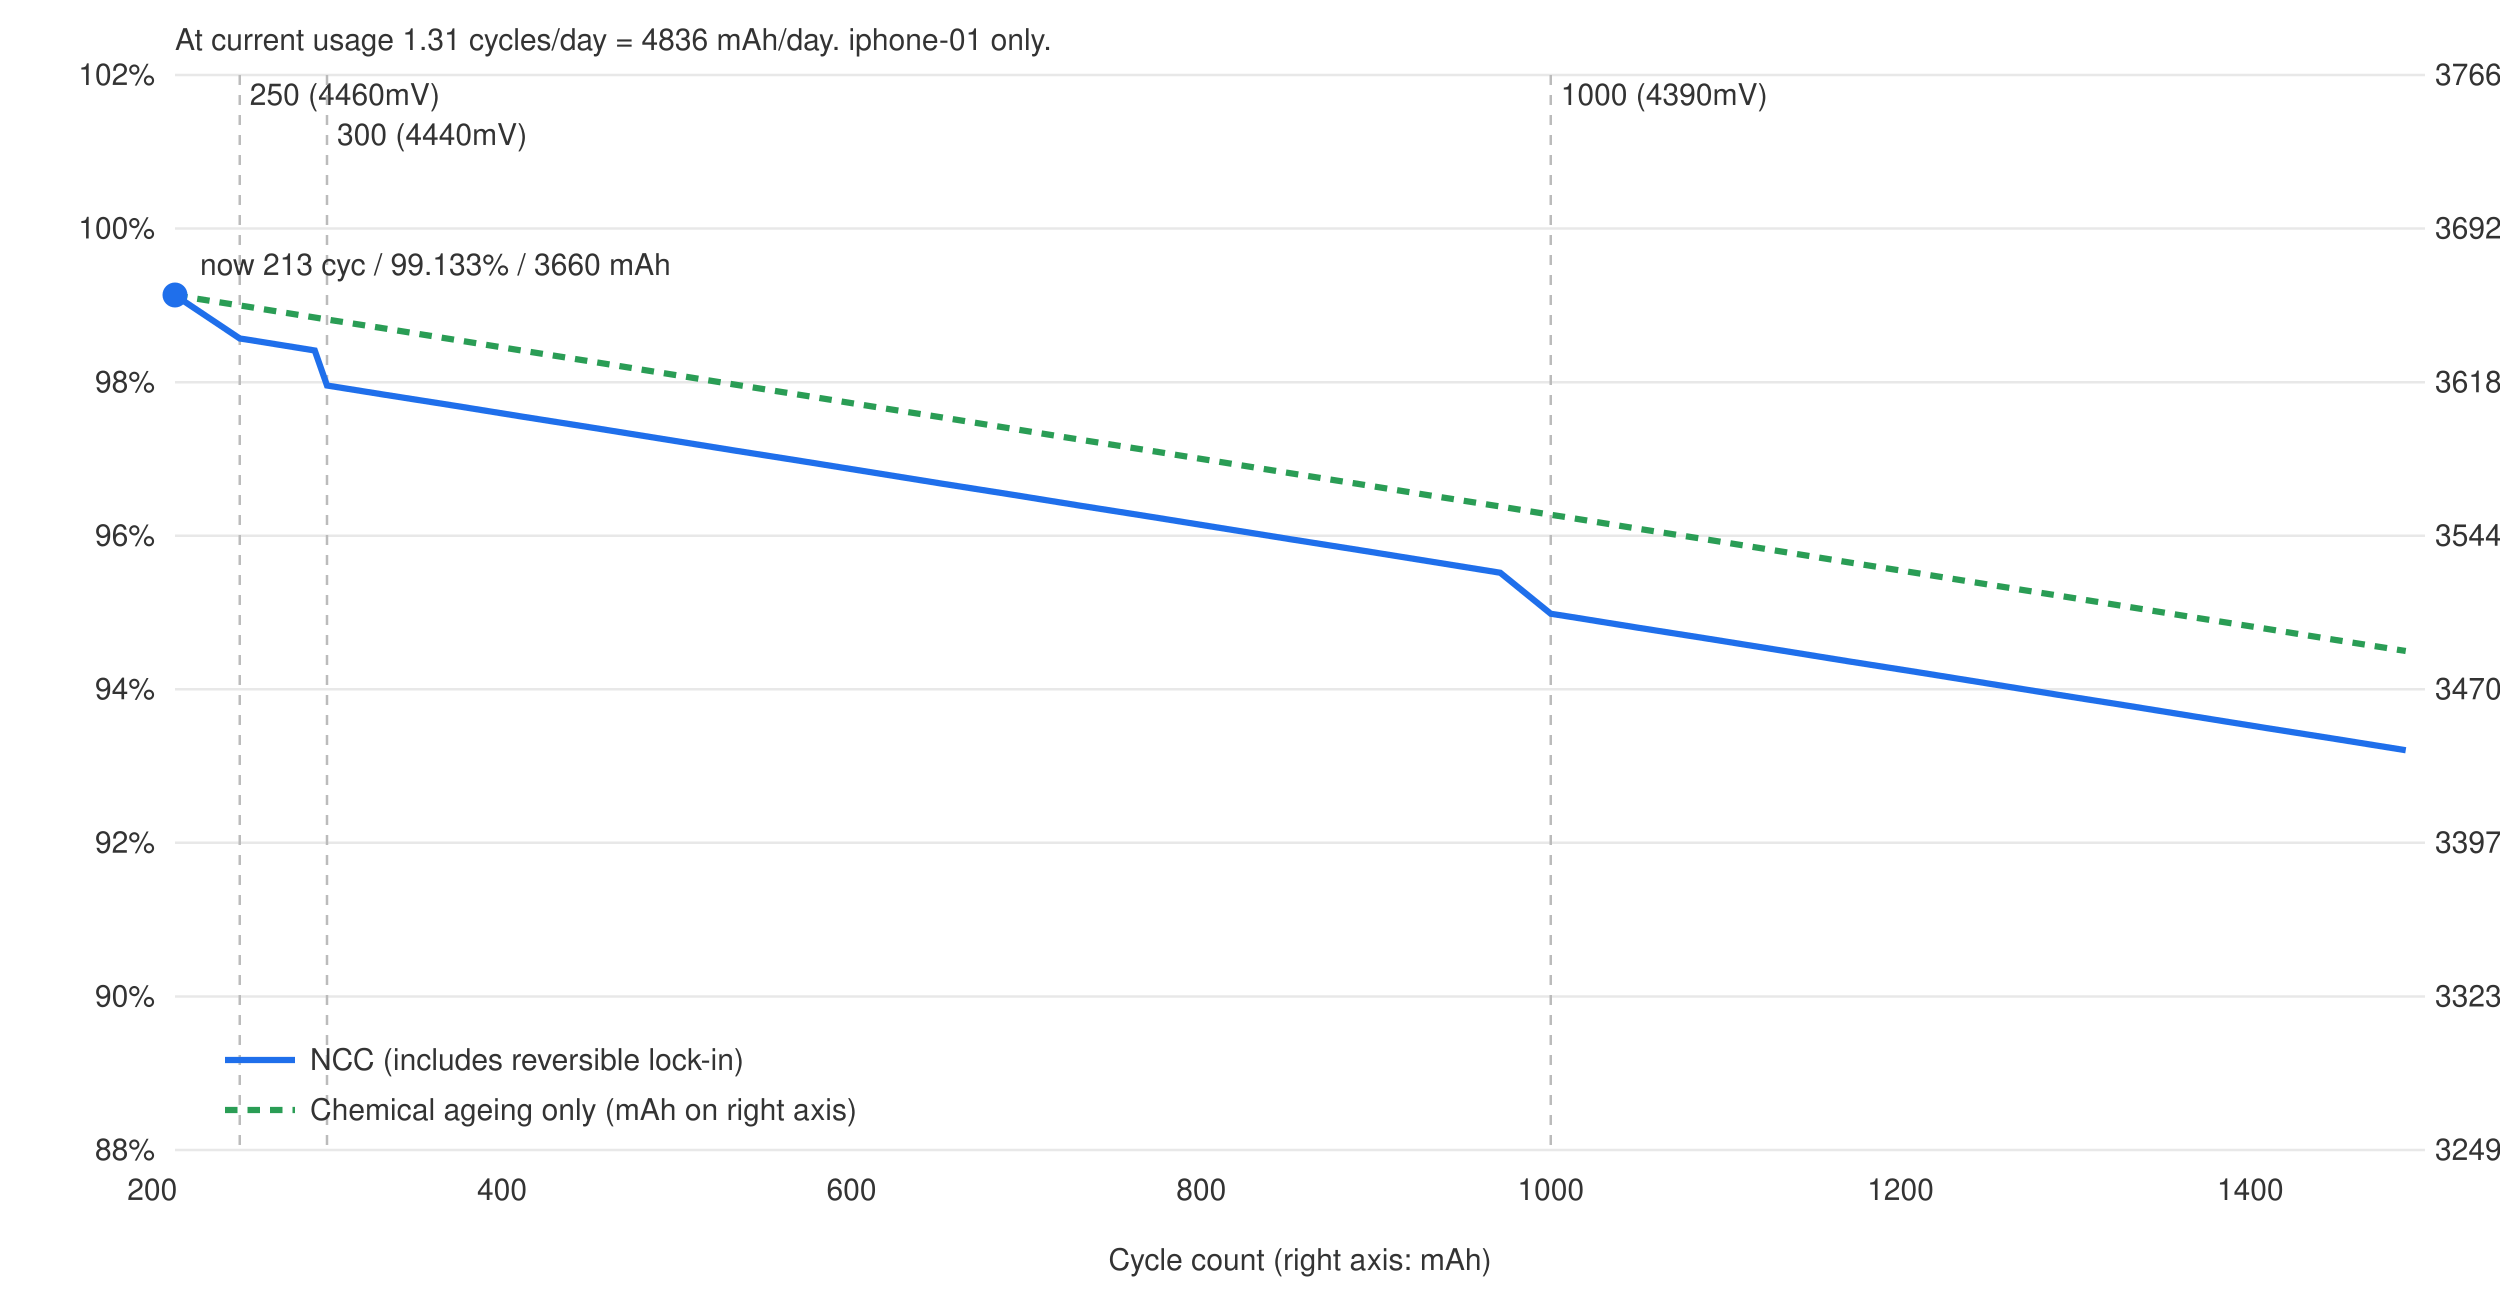
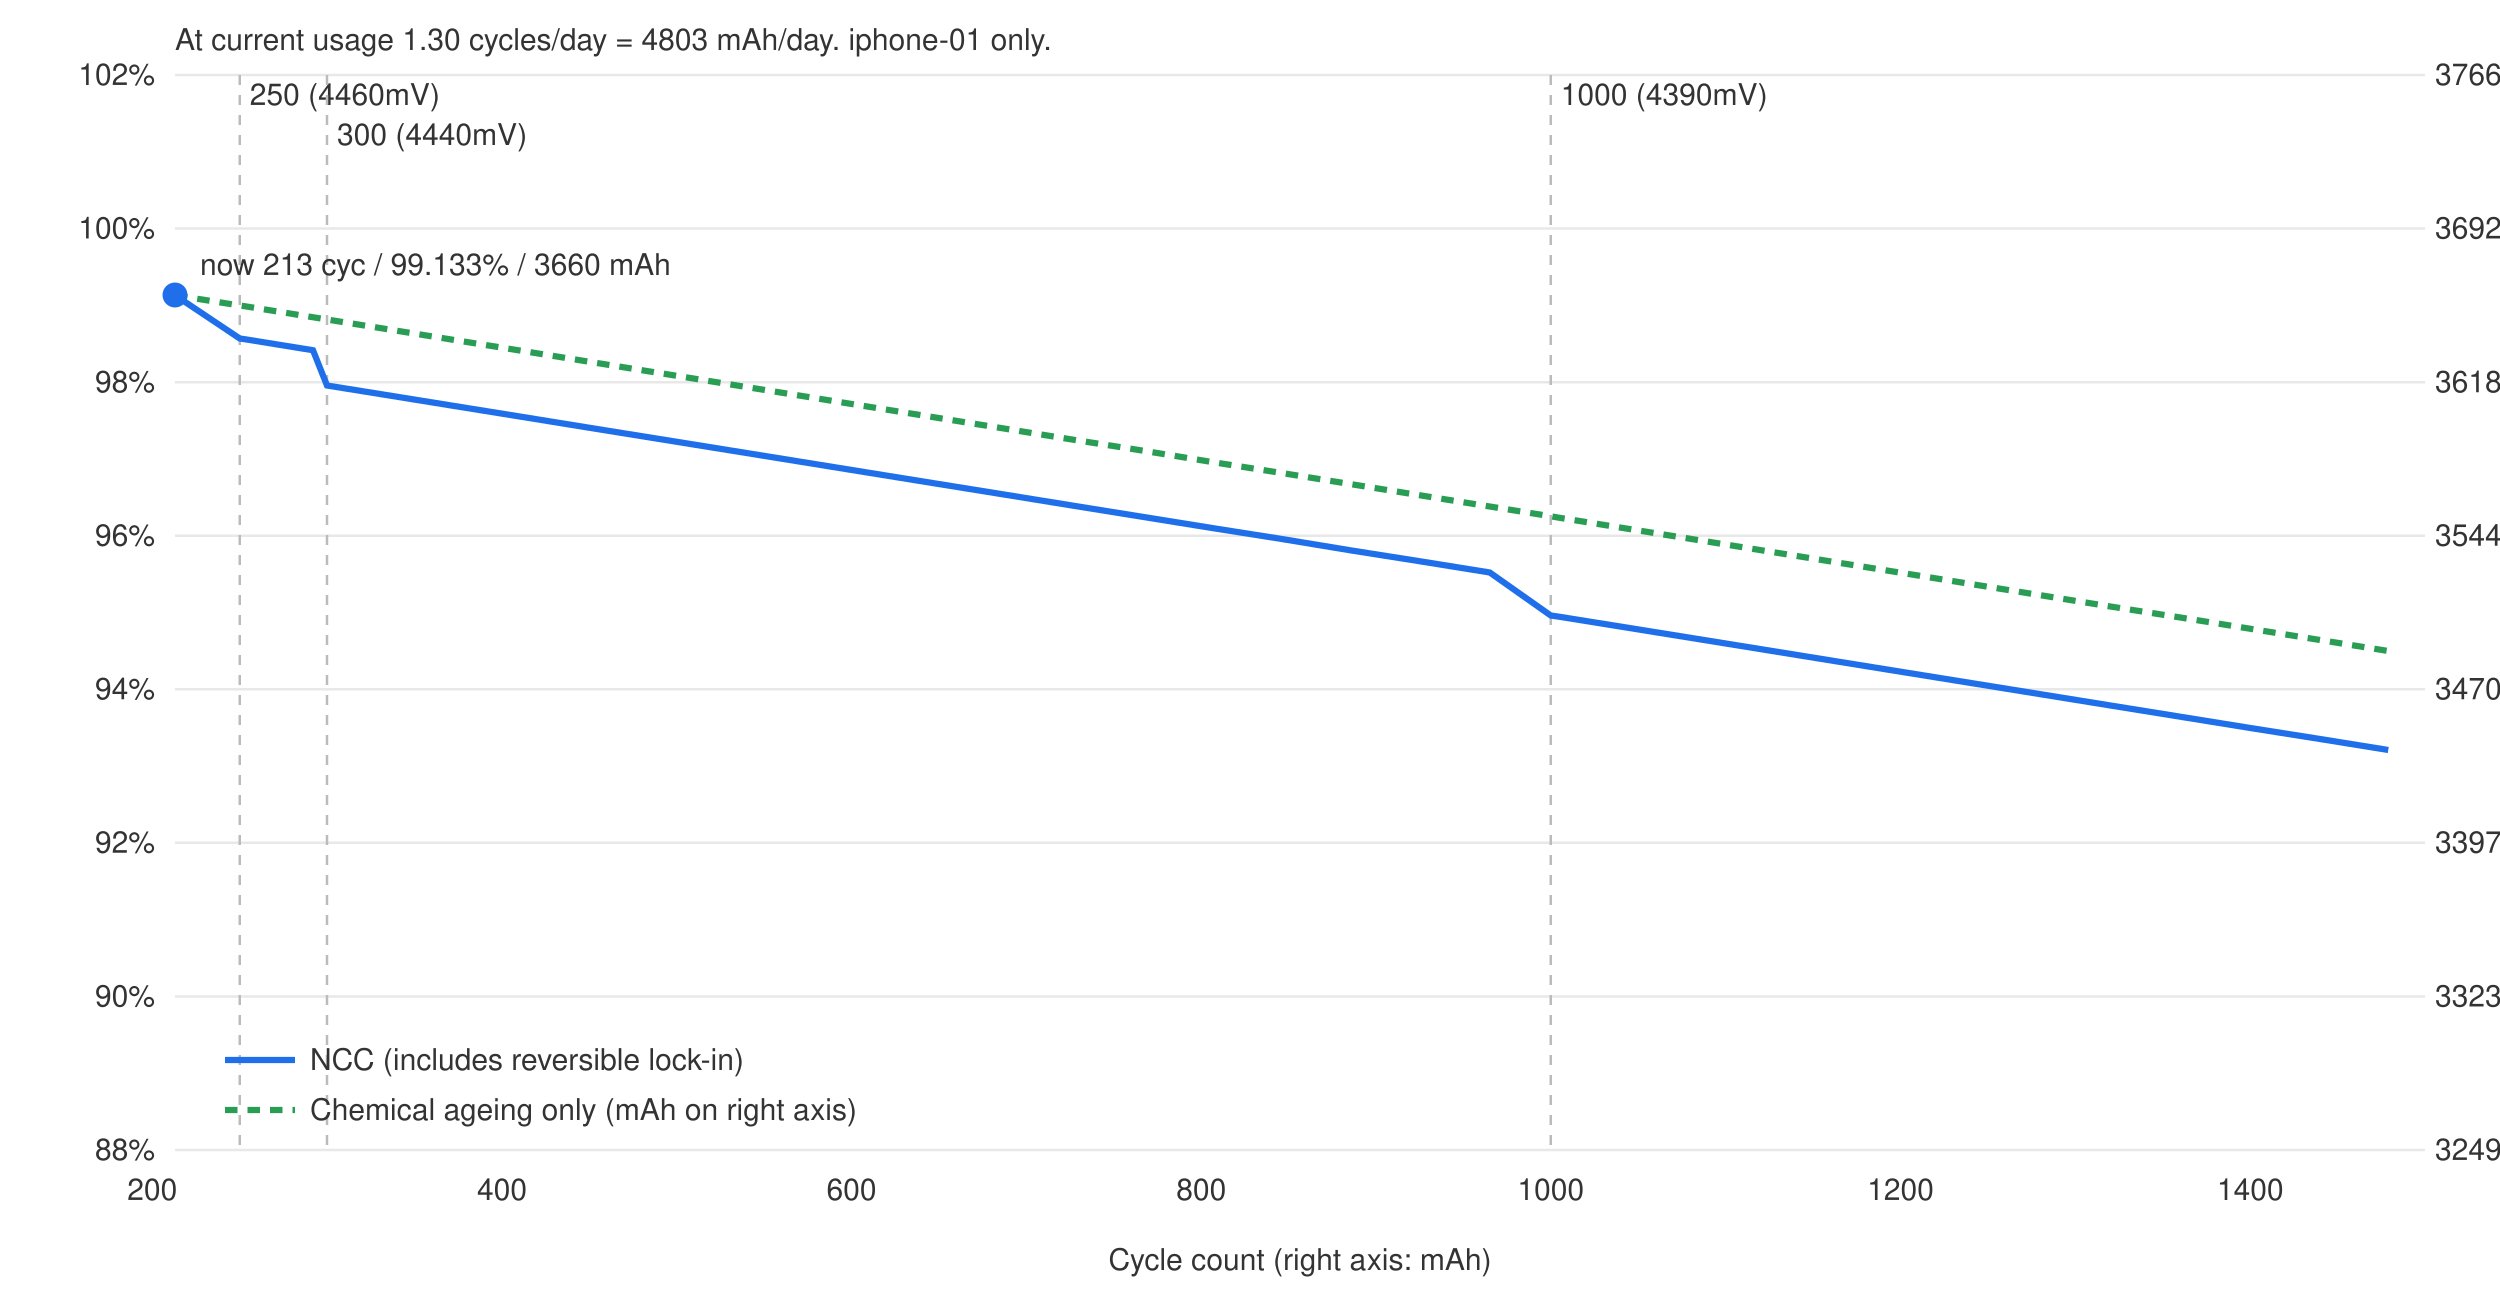
<svg xmlns="http://www.w3.org/2000/svg" viewBox="0 0 1000 520" width="1000" height="520">
  <rect width="100%" height="100%" fill="#fff" />
  <style>text{font:12px -apple-system,Helvetica,Arial,sans-serif;fill:#333}.grid{stroke:#e8e8e8}.axis{stroke:#999}.node{stroke:#bbb;stroke-dasharray:4 4}</style>
  <line class="grid" x1="70" y1="460.0" x2="970" y2="460.0" />
  <text x="62" y="464.0" text-anchor="end">88%</text>
  <text x="974" y="464.0" fill="#999">3249</text>
  <line class="grid" x1="70" y1="398.6" x2="970" y2="398.6" />
  <text x="62" y="402.6" text-anchor="end">90%</text>
  <text x="974" y="402.6" fill="#999">3323</text>
  <line class="grid" x1="70" y1="337.1" x2="970" y2="337.1" />
  <text x="62" y="341.1" text-anchor="end">92%</text>
  <text x="974" y="341.1" fill="#999">3397</text>
  <line class="grid" x1="70" y1="275.7" x2="970" y2="275.7" />
  <text x="62" y="279.7" text-anchor="end">94%</text>
  <text x="974" y="279.7" fill="#999">3470</text>
  <line class="grid" x1="70" y1="214.3" x2="970" y2="214.3" />
  <text x="62" y="218.3" text-anchor="end">96%</text>
  <text x="974" y="218.3" fill="#999">3544</text>
  <line class="grid" x1="70" y1="152.9" x2="970" y2="152.9" />
  <text x="62" y="156.9" text-anchor="end">98%</text>
  <text x="974" y="156.9" fill="#999">3618</text>
  <line class="grid" x1="70" y1="91.4" x2="970" y2="91.4" />
  <text x="62" y="95.4" text-anchor="end">100%</text>
  <text x="974" y="95.4" fill="#999">3692</text>
  <line class="grid" x1="70" y1="30.0" x2="970" y2="30.0" />
  <text x="62" y="34.0" text-anchor="end">102%</text>
  <text x="974" y="34.0" fill="#999">3766</text>
  <text x="60.9" y="480" text-anchor="middle">200</text>
  <text x="200.8" y="480" text-anchor="middle">400</text>
  <text x="340.6" y="480" text-anchor="middle">600</text>
  <text x="480.5" y="480" text-anchor="middle">800</text>
  <text x="620.3" y="480" text-anchor="middle">1000</text>
  <text x="760.2" y="480" text-anchor="middle">1200</text>
  <text x="900.1" y="480" text-anchor="middle">1400</text>
  <text x="520" y="508" text-anchor="middle">Cycle count (right axis: mAh)</text>
  <line class="node" x1="95.9" y1="30" x2="95.9" y2="460" />
  <text x="99.9" y="42">250 (4460mV)</text>
  <line class="node" x1="130.8" y1="30" x2="130.8" y2="460" />
  <text x="134.8" y="58">300 (4440mV)</text>
  <line class="node" x1="620.3" y1="30" x2="620.3" y2="460" />
  <text x="624.3" y="42">1000 (4390mV)</text>
-   <path d="M70.0,118.1 L95.9,122.2 L98.0,122.5 L125.9,127.0 L130.8,127.8 L153.9,131.4 L181.9,135.9 L209.2,140.3 L237.1,144.7 L265.1,149.2 L293.1,153.7 L321.0,158.1 L349.0,162.6 L377.0,167.0 L405.0,171.5 L432.2,175.9 L460.2,180.3 L488.2,184.8 L516.2,189.3 L544.1,193.7 L572.1,198.2 L600.1,202.6 L620.3,205.9 L628.0,207.1 L655.3,211.5 L683.3,215.9 L711.3,220.4 L739.2,224.9 L767.2,229.3 L795.2,233.8 L823.1,238.2 L851.1,242.7 L878.4,247.1 L906.4,251.5 L934.3,256.0 L962.3,260.4" fill="none" stroke="#2a9d55" stroke-width="2.5" stroke-dasharray="5 4" />
-   <path d="M70.0,118.1 L95.9,135.4 L98.0,135.7 L125.9,140.2 L130.8,154.2 L153.9,157.9 L181.9,162.3 L209.2,166.7 L237.1,171.1 L265.1,175.6 L293.1,180.1 L321.0,184.5 L349.0,189.0 L377.0,193.5 L405.0,197.9 L432.2,202.3 L460.2,206.7 L488.2,211.2 L516.2,215.7 L544.1,220.1 L572.1,224.6 L600.1,229.1 L620.3,245.5 L628.0,246.7 L655.3,251.1 L683.3,255.5 L711.3,260.0 L739.2,264.5 L767.2,268.9 L795.2,273.4 L823.1,277.9 L851.1,282.3 L878.4,286.7 L906.4,291.2 L934.3,295.6 L962.3,300.1" fill="none" stroke="#1f6feb" stroke-width="2.5" />
+   <path d="M70.0,118.1 L95.9,122.2 L98.0,122.5 L125.2,126.9 L130.8,127.8 L153.2,131.4 L180.5,135.8 L208.5,140.3 L235.7,144.7 L263.7,149.2 L291.7,153.7 L319.0,158.1 L346.9,162.6 L374.2,167.0 L402.2,171.5 L429.4,175.9 L457.4,180.3 L485.4,184.9 L512.7,189.2 L540.6,193.7 L567.9,198.1 L595.9,202.6 L620.3,206.5 L623.1,207.0 L651.1,211.5 L679.1,216.0 L706.4,220.4 L734.3,224.9 L761.6,229.3 L789.6,233.8 L816.9,238.2 L844.8,242.7 L872.8,247.1 L900.1,251.5 L928.0,256.0 L955.3,260.4" fill="none" stroke="#2a9d55" stroke-width="2.5" stroke-dasharray="5 4" />
+   <path d="M70.0,118.1 L95.9,135.4 L98.0,135.7 L125.2,140.1 L130.8,154.2 L153.2,157.8 L180.5,162.2 L208.5,166.7 L235.7,171.1 L263.7,175.6 L291.7,180.1 L319.0,184.5 L346.9,189.0 L374.2,193.4 L402.2,197.9 L429.4,202.3 L457.4,206.8 L485.4,211.3 L512.7,215.6 L540.6,220.2 L567.9,224.5 L595.9,229.0 L620.3,246.2 L623.1,246.6 L651.1,251.1 L679.1,255.6 L706.4,260.0 L734.3,264.5 L761.6,268.9 L789.6,273.4 L816.9,277.8 L844.8,282.3 L872.8,286.8 L900.1,291.2 L928.0,295.6 L955.3,300.0" fill="none" stroke="#1f6feb" stroke-width="2.5" />
  <circle cx="70.0" cy="118.0" r="5" fill="#1f6feb" />
  <text x="80.0" y="110.0">now 213 cyc / 99.133% / 3660 mAh</text>
  <line x1="90" y1="424" x2="118" y2="424" stroke="#1f6feb" stroke-width="2.5" />
  <text x="124" y="428">NCC (includes reversible lock-in)</text>
  <line x1="90" y1="444" x2="118" y2="444" stroke="#2a9d55" stroke-width="2.5" stroke-dasharray="5 4" />
  <text x="124" y="448">Chemical ageing only (mAh on right axis)</text>
-   <text x="70" y="20" font-size="11" fill="#777">At current usage 1.31 cycles/day = 4836 mAh/day. iphone-01 only.</text>
+   <text x="70" y="20" font-size="11" fill="#777">At current usage 1.30 cycles/day = 4803 mAh/day. iphone-01 only.</text>
</svg>
